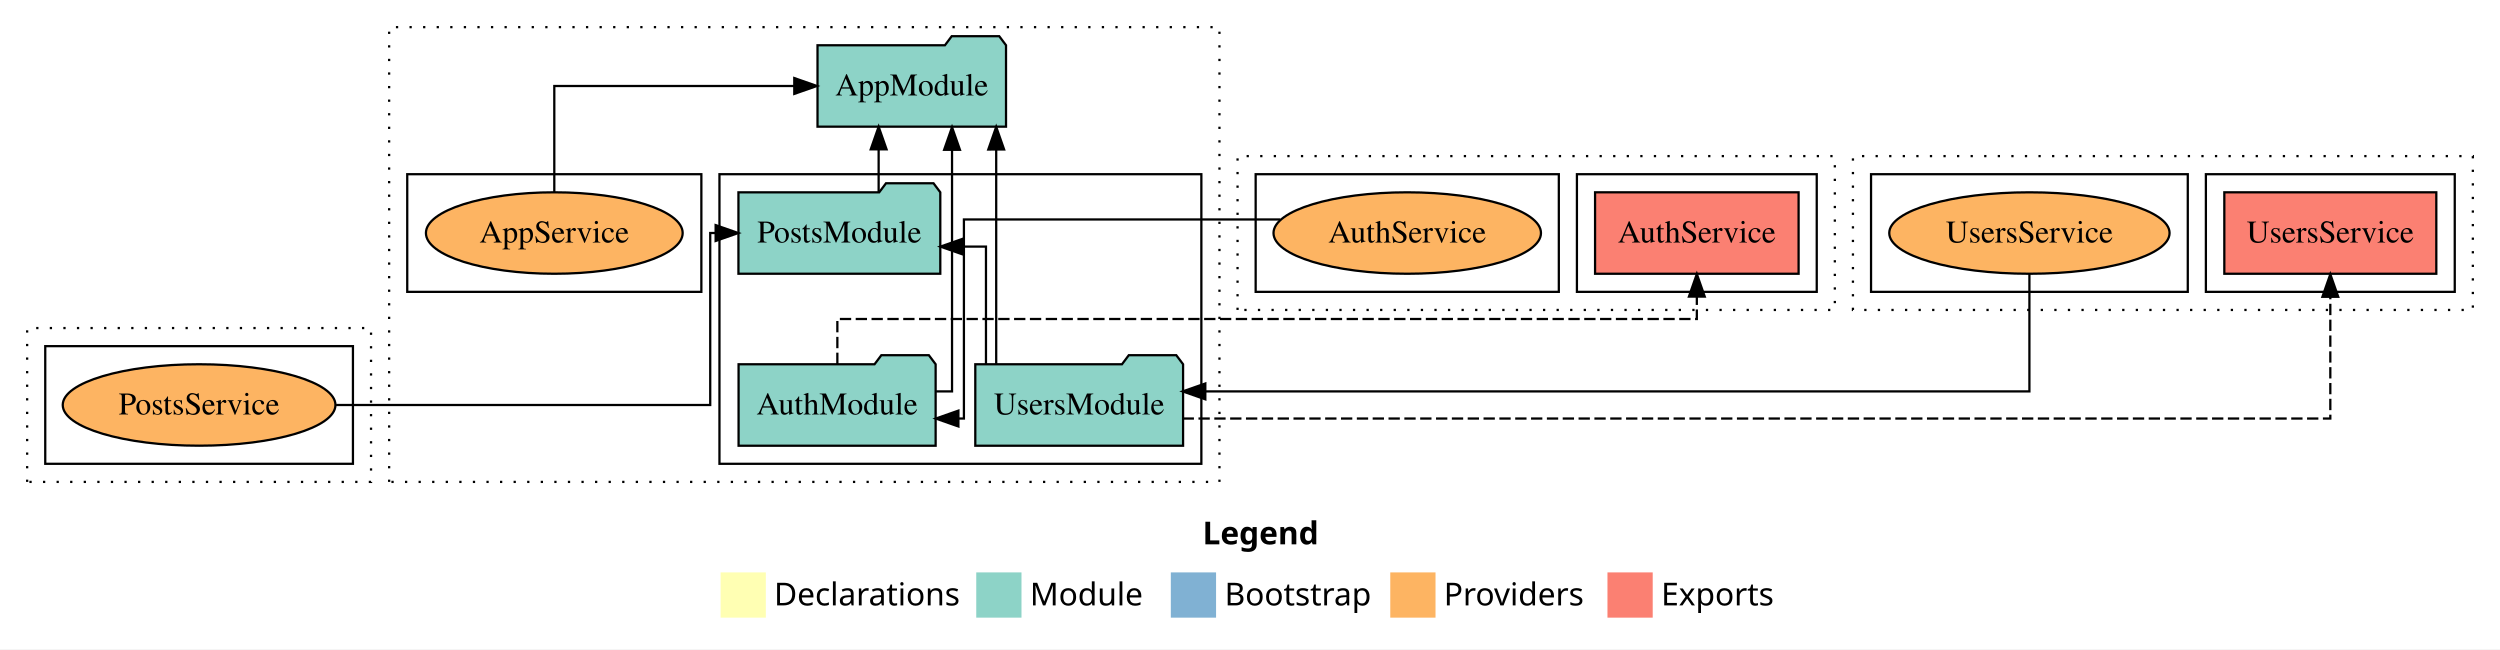
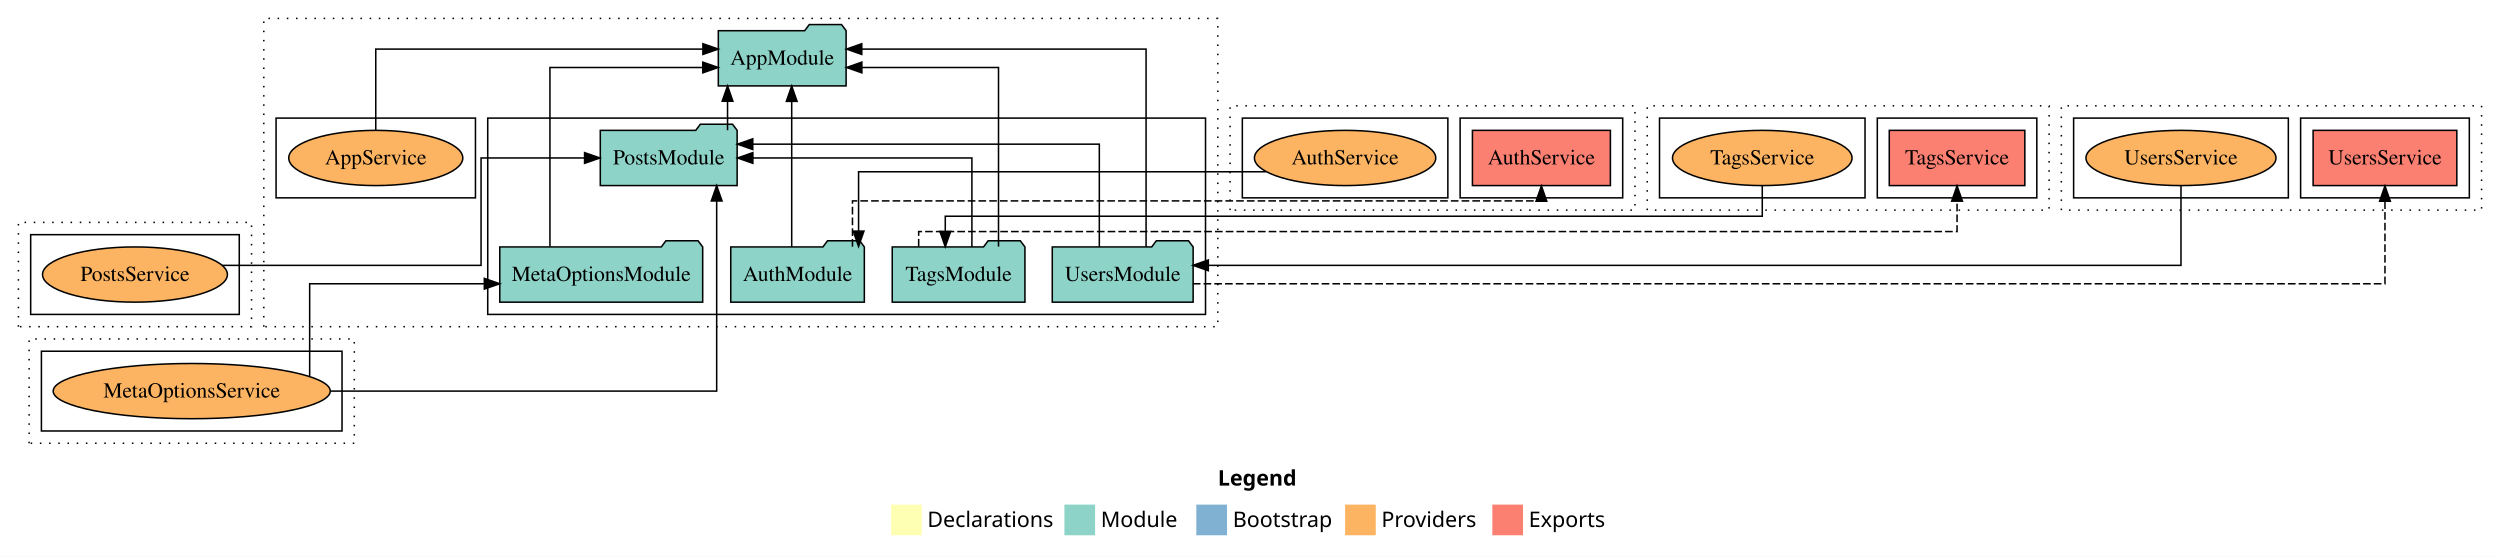
- <svg xmlns="http://www.w3.org/2000/svg" width="1105pt" height="287pt" viewBox="0.00 0.00 1105.00 287.00">
-   <g id="graph0" class="graph" transform="scale(1 1) rotate(0) translate(4 283)">
-     <polygon fill="white" stroke="transparent" points="-4,4 -4,-283 1101,-283 1101,4 -4,4" />
-     <text text-anchor="start" x="527.51" y="-42.4" font-family="Times-12" font-weight="bold" font-size="14.00">Legend</text>
-     <polygon fill="#ffffb3" stroke="transparent" points="314.5,-10 314.5,-30 334.5,-30 334.5,-10 314.5,-10" />
-     <text text-anchor="start" x="338.13" y="-15.4" font-family="Times-12" font-size="14.00">  Declarations</text>
-     <polygon fill="#8dd3c7" stroke="transparent" points="427.5,-10 427.5,-30 447.5,-30 447.5,-10 427.5,-10" />
-     <text text-anchor="start" x="451.23" y="-15.4" font-family="Times-12" font-size="14.00">  Module</text>
-     <polygon fill="#80b1d3" stroke="transparent" points="513.5,-10 513.5,-30 533.5,-30 533.5,-10 513.5,-10" />
-     <text text-anchor="start" x="537.28" y="-15.4" font-family="Times-12" font-size="14.00">  Bootstrap</text>
-     <polygon fill="#fdb462" stroke="transparent" points="610.5,-10 610.5,-30 630.5,-30 630.5,-10 610.5,-10" />
-     <text text-anchor="start" x="634.17" y="-15.4" font-family="Times-12" font-size="14.00">  Providers</text>
-     <polygon fill="#fb8072" stroke="transparent" points="706.5,-10 706.5,-30 726.5,-30 726.5,-10 706.5,-10" />
-     <text text-anchor="start" x="730.23" y="-15.4" font-family="Times-12" font-size="14.00">  Exports</text>
+ <svg xmlns="http://www.w3.org/2000/svg" width="1630pt" height="363pt" viewBox="0.00 0.00 1630.00 363.00">
+   <g id="graph0" class="graph" transform="scale(1 1) rotate(0) translate(4 359)">
+     <polygon fill="white" stroke="transparent" points="-4,4 -4,-359 1626,-359 1626,4 -4,4" />
+     <text text-anchor="start" x="790.01" y="-42.4" font-family="Times-12" font-weight="bold" font-size="14.00">Legend</text>
+     <polygon fill="#ffffb3" stroke="transparent" points="577,-10 577,-30 597,-30 597,-10 577,-10" />
+     <text text-anchor="start" x="600.63" y="-15.4" font-family="Times-12" font-size="14.00">  Declarations</text>
+     <polygon fill="#8dd3c7" stroke="transparent" points="690,-10 690,-30 710,-30 710,-10 690,-10" />
+     <text text-anchor="start" x="713.73" y="-15.4" font-family="Times-12" font-size="14.00">  Module</text>
+     <polygon fill="#80b1d3" stroke="transparent" points="776,-10 776,-30 796,-30 796,-10 776,-10" />
+     <text text-anchor="start" x="799.78" y="-15.4" font-family="Times-12" font-size="14.00">  Bootstrap</text>
+     <polygon fill="#fdb462" stroke="transparent" points="873,-10 873,-30 893,-30 893,-10 873,-10" />
+     <text text-anchor="start" x="896.67" y="-15.4" font-family="Times-12" font-size="14.00">  Providers</text>
+     <polygon fill="#fb8072" stroke="transparent" points="969,-10 969,-30 989,-30 989,-10 969,-10" />
+     <text text-anchor="start" x="992.73" y="-15.4" font-family="Times-12" font-size="14.00">  Exports</text>
    <g id="clust1" class="cluster">
-       <polygon fill="none" stroke="black" stroke-dasharray="1,5" points="168,-70 168,-271 535,-271 535,-70 168,-70" />
+       <polygon fill="none" stroke="black" stroke-dasharray="1,5" points="168,-146 168,-347 790,-347 790,-146 168,-146" />
    </g>
    <g id="clust3" class="cluster">
-       <polygon fill="none" stroke="black" points="314,-78 314,-206 527,-206 527,-78 314,-78" />
+       <polygon fill="none" stroke="black" points="314,-154 314,-282 782,-282 782,-154 314,-154" />
    </g>
    <g id="clust6" class="cluster">
-       <polygon fill="none" stroke="black" points="176,-154 176,-206 306,-206 306,-154 176,-154" />
+       <polygon fill="none" stroke="black" points="176,-230 176,-282 306,-282 306,-230 176,-230" />
    </g>
    <g id="clust7" class="cluster">
-       <polygon fill="none" stroke="black" stroke-dasharray="1,5" points="543,-146 543,-214 807,-214 807,-146 543,-146" />
+       <polygon fill="none" stroke="black" stroke-dasharray="1,5" points="798,-222 798,-290 1062,-290 1062,-222 798,-222" />
    </g>
    <g id="clust10" class="cluster">
-       <polygon fill="none" stroke="black" points="693,-154 693,-206 799,-206 799,-154 693,-154" />
+       <polygon fill="none" stroke="black" points="948,-230 948,-282 1054,-282 1054,-230 948,-230" />
    </g>
    <g id="clust12" class="cluster">
-       <polygon fill="none" stroke="black" points="551,-154 551,-206 685,-206 685,-154 551,-154" />
+       <polygon fill="none" stroke="black" points="806,-230 806,-282 940,-282 940,-230 806,-230" />
    </g>
    <g id="clust13" class="cluster">
-       <polygon fill="none" stroke="black" stroke-dasharray="1,5" points="8,-70 8,-138 160,-138 160,-70 8,-70" />
+       <polygon fill="none" stroke="black" stroke-dasharray="1,5" points="15,-70 15,-138 227,-138 227,-70 15,-70" />
    </g>
    <g id="clust18" class="cluster">
-       <polygon fill="none" stroke="black" points="16,-78 16,-130 152,-130 152,-78 16,-78" />
+       <polygon fill="none" stroke="black" points="23,-78 23,-130 219,-130 219,-78 23,-78" />
    </g>
    <g id="clust19" class="cluster">
-       <polygon fill="none" stroke="black" stroke-dasharray="1,5" points="815,-146 815,-214 1089,-214 1089,-146 815,-146" />
-     </g>
-     <g id="clust22" class="cluster">
-       <polygon fill="none" stroke="black" points="971,-154 971,-206 1081,-206 1081,-154 971,-154" />
+       <polygon fill="none" stroke="black" stroke-dasharray="1,5" points="8,-146 8,-214 160,-214 160,-146 8,-146" />
    </g>
    <g id="clust24" class="cluster">
-       <polygon fill="none" stroke="black" points="823,-154 823,-206 963,-206 963,-154 823,-154" />
+       <polygon fill="none" stroke="black" points="16,-154 16,-206 152,-206 152,-154 16,-154" />
+     </g>
+     <g id="clust25" class="cluster">
+       <polygon fill="none" stroke="black" stroke-dasharray="1,5" points="1070,-222 1070,-290 1332,-290 1332,-222 1070,-222" />
+     </g>
+     <g id="clust28" class="cluster">
+       <polygon fill="none" stroke="black" points="1220,-230 1220,-282 1324,-282 1324,-230 1220,-230" />
+     </g>
+     <g id="clust30" class="cluster">
+       <polygon fill="none" stroke="black" points="1078,-230 1078,-282 1212,-282 1212,-230 1078,-230" />
+     </g>
+     <g id="clust31" class="cluster">
+       <polygon fill="none" stroke="black" stroke-dasharray="1,5" points="1340,-222 1340,-290 1614,-290 1614,-222 1340,-222" />
+     </g>
+     <g id="clust34" class="cluster">
+       <polygon fill="none" stroke="black" points="1496,-230 1496,-282 1606,-282 1606,-230 1496,-230" />
+     </g>
+     <g id="clust36" class="cluster">
+       <polygon fill="none" stroke="black" points="1348,-230 1348,-282 1488,-282 1488,-230 1348,-230" />
    </g>
    <g id="node1" class="node">
-       <polygon fill="#8dd3c7" stroke="black" points="409.55,-122 406.55,-126 385.55,-126 382.55,-122 322.45,-122 322.45,-86 409.55,-86 409.55,-122" />
-       <text text-anchor="middle" x="366" y="-99.8" font-family="Times,serif" font-size="14.00">AuthModule</text>
+       <polygon fill="#8dd3c7" stroke="black" points="559.55,-198 556.55,-202 535.55,-202 532.55,-198 472.45,-198 472.45,-162 559.55,-162 559.55,-198" />
+       <text text-anchor="middle" x="516" y="-175.8" font-family="Times,serif" font-size="14.00">AuthModule</text>
+     </g>
+     <g id="node6" class="node">
+       <polygon fill="#8dd3c7" stroke="black" points="547.66,-339 544.66,-343 523.66,-343 520.66,-339 464.34,-339 464.34,-303 547.66,-303 547.66,-339" />
+       <text text-anchor="middle" x="506" y="-316.8" font-family="Times,serif" font-size="14.00">AppModule</text>
+     </g>
+     <g id="edge1" class="edge">
+       <path fill="none" stroke="black" d="M512.19,-198.14C512.19,-198.14 512.19,-292.93 512.19,-292.93" />
+       <polygon fill="black" stroke="black" points="508.69,-292.92 512.19,-302.93 515.69,-292.93 508.69,-292.92" />
+     </g>
+     <g id="node8" class="node">
+       <polygon fill="#fb8072" stroke="black" points="1045.98,-274 956.02,-274 956.02,-238 1045.98,-238 1045.98,-274" />
+       <text text-anchor="middle" x="1001" y="-251.8" font-family="Times,serif" font-size="14.00">AuthService </text>
+     </g>
+     <g id="edge7" class="edge">
+       <path fill="none" stroke="black" stroke-dasharray="5,2" d="M551.81,-198.15C551.81,-211.74 551.81,-228 551.81,-228 551.81,-228 1001,-228 1001,-228 1001,-228 1001,-228.98 1001,-228.98" />
+       <polygon fill="black" stroke="black" points="997.5,-227.79 1001,-237.79 1004.5,-227.79 997.5,-227.79" />
+     </g>
+     <g id="node2" class="node">
+       <polygon fill="#8dd3c7" stroke="black" points="454.15,-198 451.15,-202 430.15,-202 427.15,-198 321.85,-198 321.85,-162 454.15,-162 454.15,-198" />
+       <text text-anchor="middle" x="388" y="-175.8" font-family="Times,serif" font-size="14.00">MetaOptionsModule</text>
+     </g>
+     <g id="edge2" class="edge">
+       <path fill="none" stroke="black" d="M354.56,-198.21C354.56,-235.06 354.56,-315 354.56,-315 354.56,-315 454.22,-315 454.22,-315" />
+       <polygon fill="black" stroke="black" points="454.22,-318.5 464.22,-315 454.22,-311.5 454.22,-318.5" />
+     </g>
+     <g id="node3" class="node">
+       <polygon fill="#8dd3c7" stroke="black" points="476.61,-274 473.61,-278 452.61,-278 449.61,-274 387.39,-274 387.39,-238 476.61,-238 476.61,-274" />
+       <text text-anchor="middle" x="432" y="-251.8" font-family="Times,serif" font-size="14.00">PostsModule</text>
+     </g>
+     <g id="edge3" class="edge">
+       <path fill="none" stroke="black" d="M470.36,-274.11C470.36,-274.11 470.36,-292.99 470.36,-292.99" />
+       <polygon fill="black" stroke="black" points="466.86,-292.99 470.36,-302.99 473.86,-292.99 466.86,-292.99" />
    </g>
    <g id="node4" class="node">
-       <polygon fill="#8dd3c7" stroke="black" points="440.66,-263 437.66,-267 416.66,-267 413.66,-263 357.34,-263 357.34,-227 440.66,-227 440.66,-263" />
-       <text text-anchor="middle" x="399" y="-240.8" font-family="Times,serif" font-size="14.00">AppModule</text>
+       <polygon fill="#8dd3c7" stroke="black" points="664.26,-198 661.26,-202 640.26,-202 637.26,-198 577.74,-198 577.74,-162 664.26,-162 664.26,-198" />
+       <text text-anchor="middle" x="621" y="-175.8" font-family="Times,serif" font-size="14.00">TagsModule</text>
    </g>
-     <g id="edge1" class="edge">
-       <path fill="none" stroke="black" d="M409.74,-110C414.01,-110 416.8,-110 416.8,-110 416.8,-110 416.8,-216.79 416.8,-216.79" />
-       <polygon fill="black" stroke="black" points="413.3,-216.79 416.8,-226.79 420.3,-216.79 413.3,-216.79" />
+     <g id="edge10" class="edge">
+       <path fill="none" stroke="black" d="M629.68,-198.01C629.68,-220.49 629.68,-256 629.68,-256 629.68,-256 486.86,-256 486.86,-256" />
+       <polygon fill="black" stroke="black" points="486.86,-252.5 476.86,-256 486.86,-259.5 486.86,-252.5" />
    </g>
-     <g id="node6" class="node">
-       <polygon fill="#fb8072" stroke="black" points="790.98,-198 701.02,-198 701.02,-162 790.98,-162 790.98,-198" />
-       <text text-anchor="middle" x="746" y="-175.8" font-family="Times,serif" font-size="14.00">AuthService </text>
+     <g id="edge4" class="edge">
+       <path fill="none" stroke="black" d="M647.03,-198.21C647.03,-235.06 647.03,-315 647.03,-315 647.03,-315 557.93,-315 557.93,-315" />
+       <polygon fill="black" stroke="black" points="557.93,-311.5 547.93,-315 557.93,-318.5 557.93,-311.5" />
+     </g>
+     <g id="node12" class="node">
+       <polygon fill="#fb8072" stroke="black" points="1316.19,-274 1227.81,-274 1227.81,-238 1316.19,-238 1316.19,-274" />
+       <text text-anchor="middle" x="1272" y="-251.8" font-family="Times,serif" font-size="14.00">TagsService </text>
+     </g>
+     <g id="edge14" class="edge">
+       <path fill="none" stroke="black" stroke-dasharray="5,2" d="M594.97,-198.21C594.97,-203.55 594.97,-208 594.97,-208 594.97,-208 1272,-208 1272,-208 1272,-208 1272,-227.85 1272,-227.85" />
+       <polygon fill="black" stroke="black" points="1268.5,-227.85 1272,-237.85 1275.5,-227.85 1268.5,-227.85" />
+     </g>
+     <g id="node5" class="node">
+       <polygon fill="#8dd3c7" stroke="black" points="773.92,-198 770.92,-202 749.92,-202 746.92,-198 682.08,-198 682.08,-162 773.92,-162 773.92,-198" />
+       <text text-anchor="middle" x="728" y="-175.8" font-family="Times,serif" font-size="14.00">UsersModule</text>
+     </g>
+     <g id="edge11" class="edge">
+       <path fill="none" stroke="black" d="M712.76,-198.03C712.76,-222.98 712.76,-265 712.76,-265 712.76,-265 486.8,-265 486.8,-265" />
+       <polygon fill="black" stroke="black" points="486.8,-261.5 476.8,-265 486.8,-268.5 486.8,-261.5" />
    </g>
    <g id="edge5" class="edge">
-       <path fill="none" stroke="black" stroke-dasharray="5,2" d="M366.11,-122.11C366.11,-131.9 366.11,-142 366.11,-142 366.11,-142 746,-142 746,-142 746,-142 746,-151.89 746,-151.89" />
-       <polygon fill="black" stroke="black" points="742.5,-151.89 746,-161.89 749.5,-151.89 742.5,-151.89" />
+       <path fill="none" stroke="black" d="M743.24,-198.03C743.24,-237.28 743.24,-327 743.24,-327 743.24,-327 557.87,-327 557.87,-327" />
+       <polygon fill="black" stroke="black" points="557.87,-323.5 547.87,-327 557.87,-330.5 557.87,-323.5" />
    </g>
-     <g id="node2" class="node">
-       <polygon fill="#8dd3c7" stroke="black" points="411.61,-198 408.61,-202 387.61,-202 384.61,-198 322.39,-198 322.39,-162 411.61,-162 411.61,-198" />
-       <text text-anchor="middle" x="367" y="-175.8" font-family="Times,serif" font-size="14.00">PostsModule</text>
+     <g id="node14" class="node">
+       <polygon fill="#fb8072" stroke="black" points="1597.85,-274 1504.15,-274 1504.15,-238 1597.85,-238 1597.85,-274" />
+       <text text-anchor="middle" x="1551" y="-251.8" font-family="Times,serif" font-size="14.00">UsersService </text>
    </g>
-     <g id="edge2" class="edge">
-       <path fill="none" stroke="black" d="M384.36,-198.11C384.36,-198.11 384.36,-216.99 384.36,-216.99" />
-       <polygon fill="black" stroke="black" points="380.86,-216.99 384.36,-226.99 387.86,-216.99 380.86,-216.99" />
+     <g id="edge16" class="edge">
+       <path fill="none" stroke="black" stroke-dasharray="5,2" d="M773.72,-174C946.64,-174 1551,-174 1551,-174 1551,-174 1551,-227.8 1551,-227.8" />
+       <polygon fill="black" stroke="black" points="1547.5,-227.8 1551,-237.8 1554.5,-227.8 1547.5,-227.8" />
    </g>
-     <g id="node3" class="node">
-       <polygon fill="#8dd3c7" stroke="black" points="518.92,-122 515.92,-126 494.92,-126 491.92,-122 427.08,-122 427.08,-86 518.92,-86 518.92,-122" />
-       <text text-anchor="middle" x="473" y="-99.8" font-family="Times,serif" font-size="14.00">UsersModule</text>
+     <g id="node7" class="node">
+       <ellipse fill="#fdb462" stroke="black" cx="241" cy="-256" rx="56.74" ry="18" />
+       <text text-anchor="middle" x="241" y="-251.8" font-family="Times,serif" font-size="14.00">AppService</text>
    </g>
-     <g id="edge7" class="edge">
-       <path fill="none" stroke="black" d="M431.8,-122.03C431.8,-142.77 431.8,-174 431.8,-174 431.8,-174 421.65,-174 421.65,-174" />
-       <polygon fill="black" stroke="black" points="421.65,-170.5 411.65,-174 421.65,-177.5 421.65,-170.5" />
-     </g>
-     <g id="edge3" class="edge">
-       <path fill="none" stroke="black" d="M436.32,-122.14C436.32,-122.14 436.32,-216.93 436.32,-216.93" />
-       <polygon fill="black" stroke="black" points="432.82,-216.92 436.32,-226.93 439.82,-216.93 432.82,-216.92" />
+     <g id="edge6" class="edge">
+       <path fill="none" stroke="black" d="M241,-274.28C241,-295.32 241,-327 241,-327 241,-327 454.3,-327 454.3,-327" />
+       <polygon fill="black" stroke="black" points="454.3,-330.5 464.3,-327 454.3,-323.5 454.3,-330.5" />
    </g>
    <g id="node9" class="node">
-       <polygon fill="#fb8072" stroke="black" points="1072.85,-198 979.15,-198 979.15,-162 1072.85,-162 1072.85,-198" />
-       <text text-anchor="middle" x="1026" y="-175.8" font-family="Times,serif" font-size="14.00">UsersService </text>
+       <ellipse fill="#fdb462" stroke="black" cx="873" cy="-256" rx="59.11" ry="18" />
+       <text text-anchor="middle" x="873" y="-251.8" font-family="Times,serif" font-size="14.00">AuthService</text>
+     </g>
+     <g id="edge8" class="edge">
+       <path fill="none" stroke="black" d="M821.33,-247C731.44,-247 555.79,-247 555.79,-247 555.79,-247 555.79,-208.31 555.79,-208.31" />
+       <polygon fill="black" stroke="black" points="559.29,-208.31 555.79,-198.31 552.29,-208.31 559.29,-208.31" />
+     </g>
+     <g id="node10" class="node">
+       <ellipse fill="#fdb462" stroke="black" cx="121" cy="-104" rx="90.33" ry="18" />
+       <text text-anchor="middle" x="121" y="-99.8" font-family="Times,serif" font-size="14.00">MetaOptionsService</text>
    </g>
    <g id="edge9" class="edge">
-       <path fill="none" stroke="black" stroke-dasharray="5,2" d="M518.72,-98C651.22,-98 1026,-98 1026,-98 1026,-98 1026,-151.8 1026,-151.8" />
-       <polygon fill="black" stroke="black" points="1022.5,-151.8 1026,-161.8 1029.5,-151.8 1022.5,-151.8" />
+       <path fill="none" stroke="black" d="M197.9,-113.73C197.9,-132.97 197.9,-174 197.9,-174 197.9,-174 311.78,-174 311.78,-174" />
+       <polygon fill="black" stroke="black" points="311.78,-177.5 321.78,-174 311.78,-170.5 311.78,-177.5" />
    </g>
-     <g id="node5" class="node">
-       <ellipse fill="#fdb462" stroke="black" cx="241" cy="-180" rx="56.74" ry="18" />
-       <text text-anchor="middle" x="241" y="-175.8" font-family="Times,serif" font-size="14.00">AppService</text>
+     <g id="edge12" class="edge">
+       <path fill="none" stroke="black" d="M211.82,-104C313.23,-104 463.27,-104 463.27,-104 463.27,-104 463.27,-227.97 463.27,-227.97" />
+       <polygon fill="black" stroke="black" points="459.77,-227.97 463.27,-237.97 466.77,-227.97 459.77,-227.97" />
    </g>
-     <g id="edge4" class="edge">
-       <path fill="none" stroke="black" d="M241,-198.11C241,-217.34 241,-245 241,-245 241,-245 347.07,-245 347.07,-245" />
-       <polygon fill="black" stroke="black" points="347.07,-248.5 357.07,-245 347.07,-241.5 347.07,-248.5" />
+     <g id="node11" class="node">
+       <ellipse fill="#fdb462" stroke="black" cx="84" cy="-180" rx="60.27" ry="18" />
+       <text text-anchor="middle" x="84" y="-175.8" font-family="Times,serif" font-size="14.00">PostsService</text>
    </g>
-     <g id="node7" class="node">
-       <ellipse fill="#fdb462" stroke="black" cx="618" cy="-180" rx="59.11" ry="18" />
-       <text text-anchor="middle" x="618" y="-175.8" font-family="Times,serif" font-size="14.00">AuthService</text>
+     <g id="edge13" class="edge">
+       <path fill="none" stroke="black" d="M140.94,-186C207.79,-186 309.65,-186 309.65,-186 309.65,-186 309.65,-256 309.65,-256 309.65,-256 377.14,-256 377.14,-256" />
+       <polygon fill="black" stroke="black" points="377.14,-259.5 387.14,-256 377.14,-252.5 377.14,-259.5" />
    </g>
-     <g id="edge6" class="edge">
-       <path fill="none" stroke="black" d="M561.85,-186C503.94,-186 422.05,-186 422.05,-186 422.05,-186 422.05,-98 422.05,-98 422.05,-98 419.61,-98 419.61,-98" />
-       <polygon fill="black" stroke="black" points="419.61,-94.5 409.61,-98 419.61,-101.5 419.61,-94.5" />
+     <g id="node13" class="node">
+       <ellipse fill="#fdb462" stroke="black" cx="1145" cy="-256" rx="58.53" ry="18" />
+       <text text-anchor="middle" x="1145" y="-251.8" font-family="Times,serif" font-size="14.00">TagsService</text>
    </g>
-     <g id="node8" class="node">
-       <ellipse fill="#fdb462" stroke="black" cx="84" cy="-104" rx="60.27" ry="18" />
-       <text text-anchor="middle" x="84" y="-99.8" font-family="Times,serif" font-size="14.00">PostsService</text>
+     <g id="edge15" class="edge">
+       <path fill="none" stroke="black" d="M1145,-237.89C1145,-228.1 1145,-218 1145,-218 1145,-218 612.32,-218 612.32,-218 612.32,-218 612.32,-208.11 612.32,-208.11" />
+       <polygon fill="black" stroke="black" points="615.82,-208.11 612.32,-198.11 608.82,-208.11 615.82,-208.11" />
    </g>
-     <g id="edge8" class="edge">
-       <path fill="none" stroke="black" d="M144.54,-104C211.46,-104 309.92,-104 309.92,-104 309.92,-104 309.92,-180 309.92,-180 309.92,-180 312.31,-180 312.31,-180" />
-       <polygon fill="black" stroke="black" points="312.31,-183.5 322.31,-180 312.31,-176.5 312.31,-183.5" />
+     <g id="node15" class="node">
+       <ellipse fill="#fdb462" stroke="black" cx="1418" cy="-256" rx="61.95" ry="18" />
+       <text text-anchor="middle" x="1418" y="-251.8" font-family="Times,serif" font-size="14.00">UsersService</text>
    </g>
-     <g id="node10" class="node">
-       <ellipse fill="#fdb462" stroke="black" cx="893" cy="-180" rx="61.95" ry="18" />
-       <text text-anchor="middle" x="893" y="-175.8" font-family="Times,serif" font-size="14.00">UsersService</text>
-     </g>
-     <g id="edge10" class="edge">
-       <path fill="none" stroke="black" d="M893,-161.97C893,-141.23 893,-110 893,-110 893,-110 528.75,-110 528.75,-110" />
-       <polygon fill="black" stroke="black" points="528.75,-106.5 518.75,-110 528.75,-113.5 528.75,-106.5" />
+     <g id="edge17" class="edge">
+       <path fill="none" stroke="black" d="M1418,-237.97C1418,-217.23 1418,-186 1418,-186 1418,-186 783.81,-186 783.81,-186" />
+       <polygon fill="black" stroke="black" points="783.81,-182.5 773.81,-186 783.81,-189.5 783.81,-182.5" />
    </g>
  </g>
</svg>
